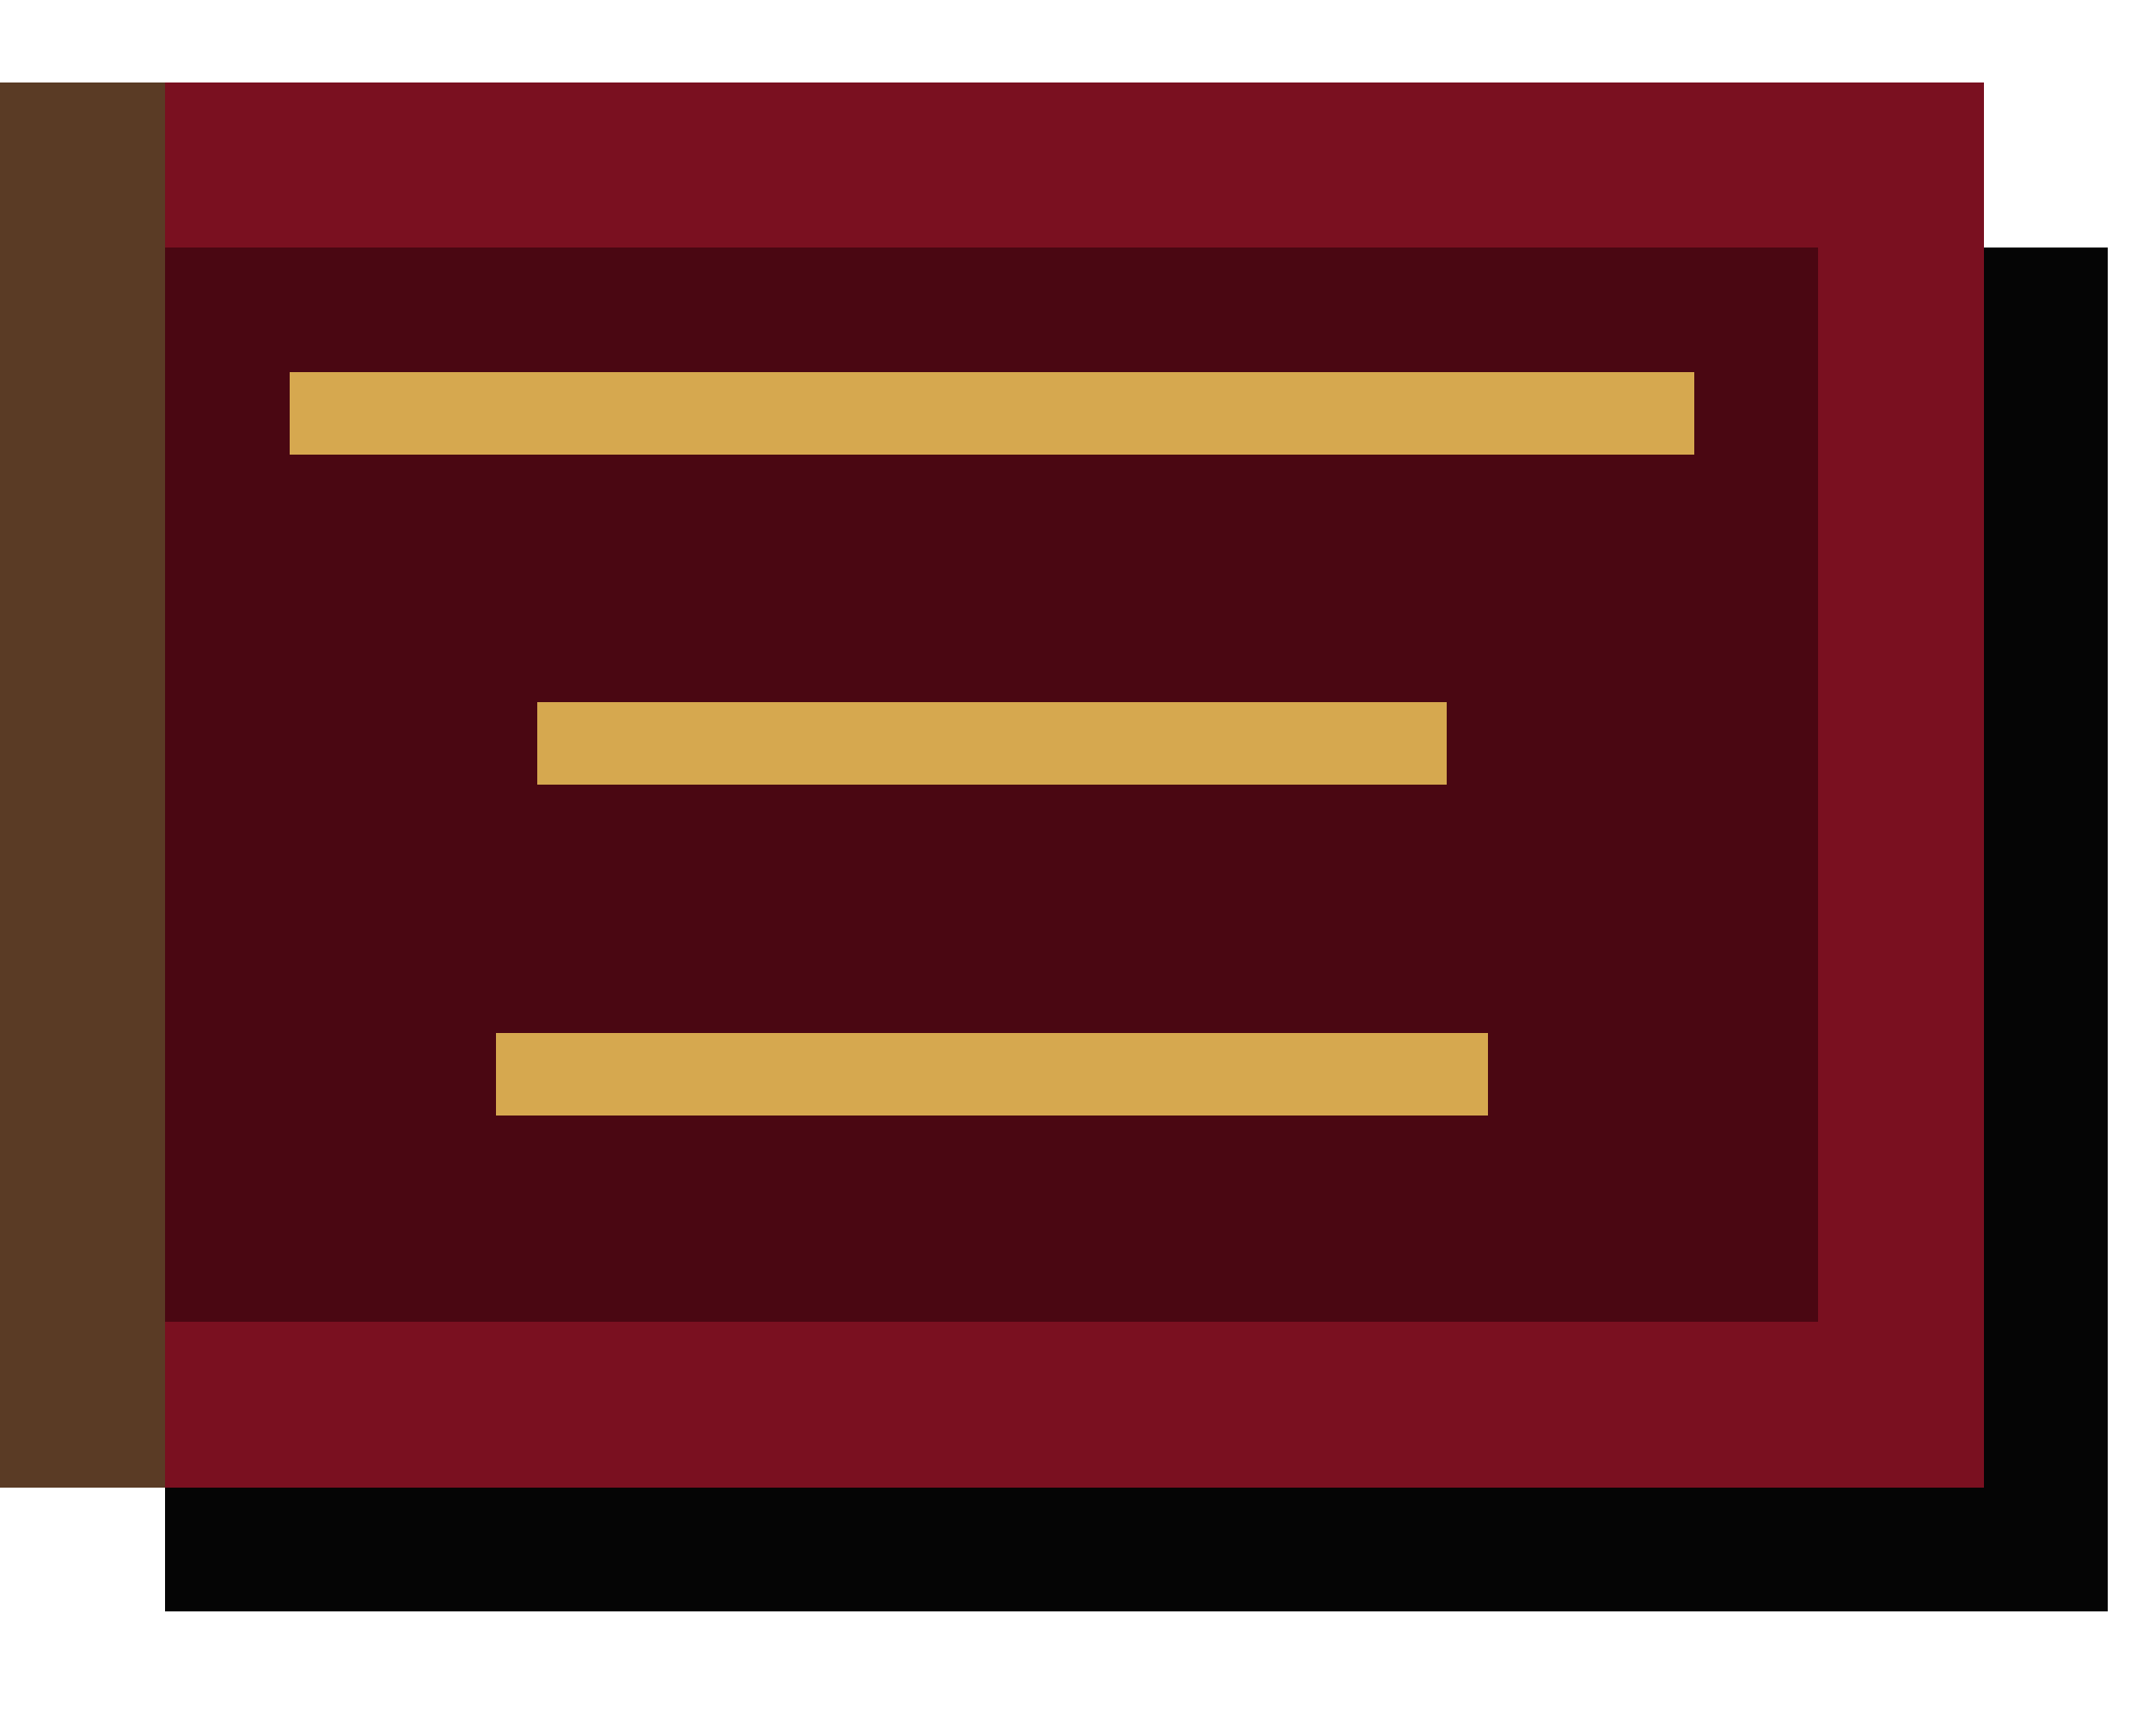
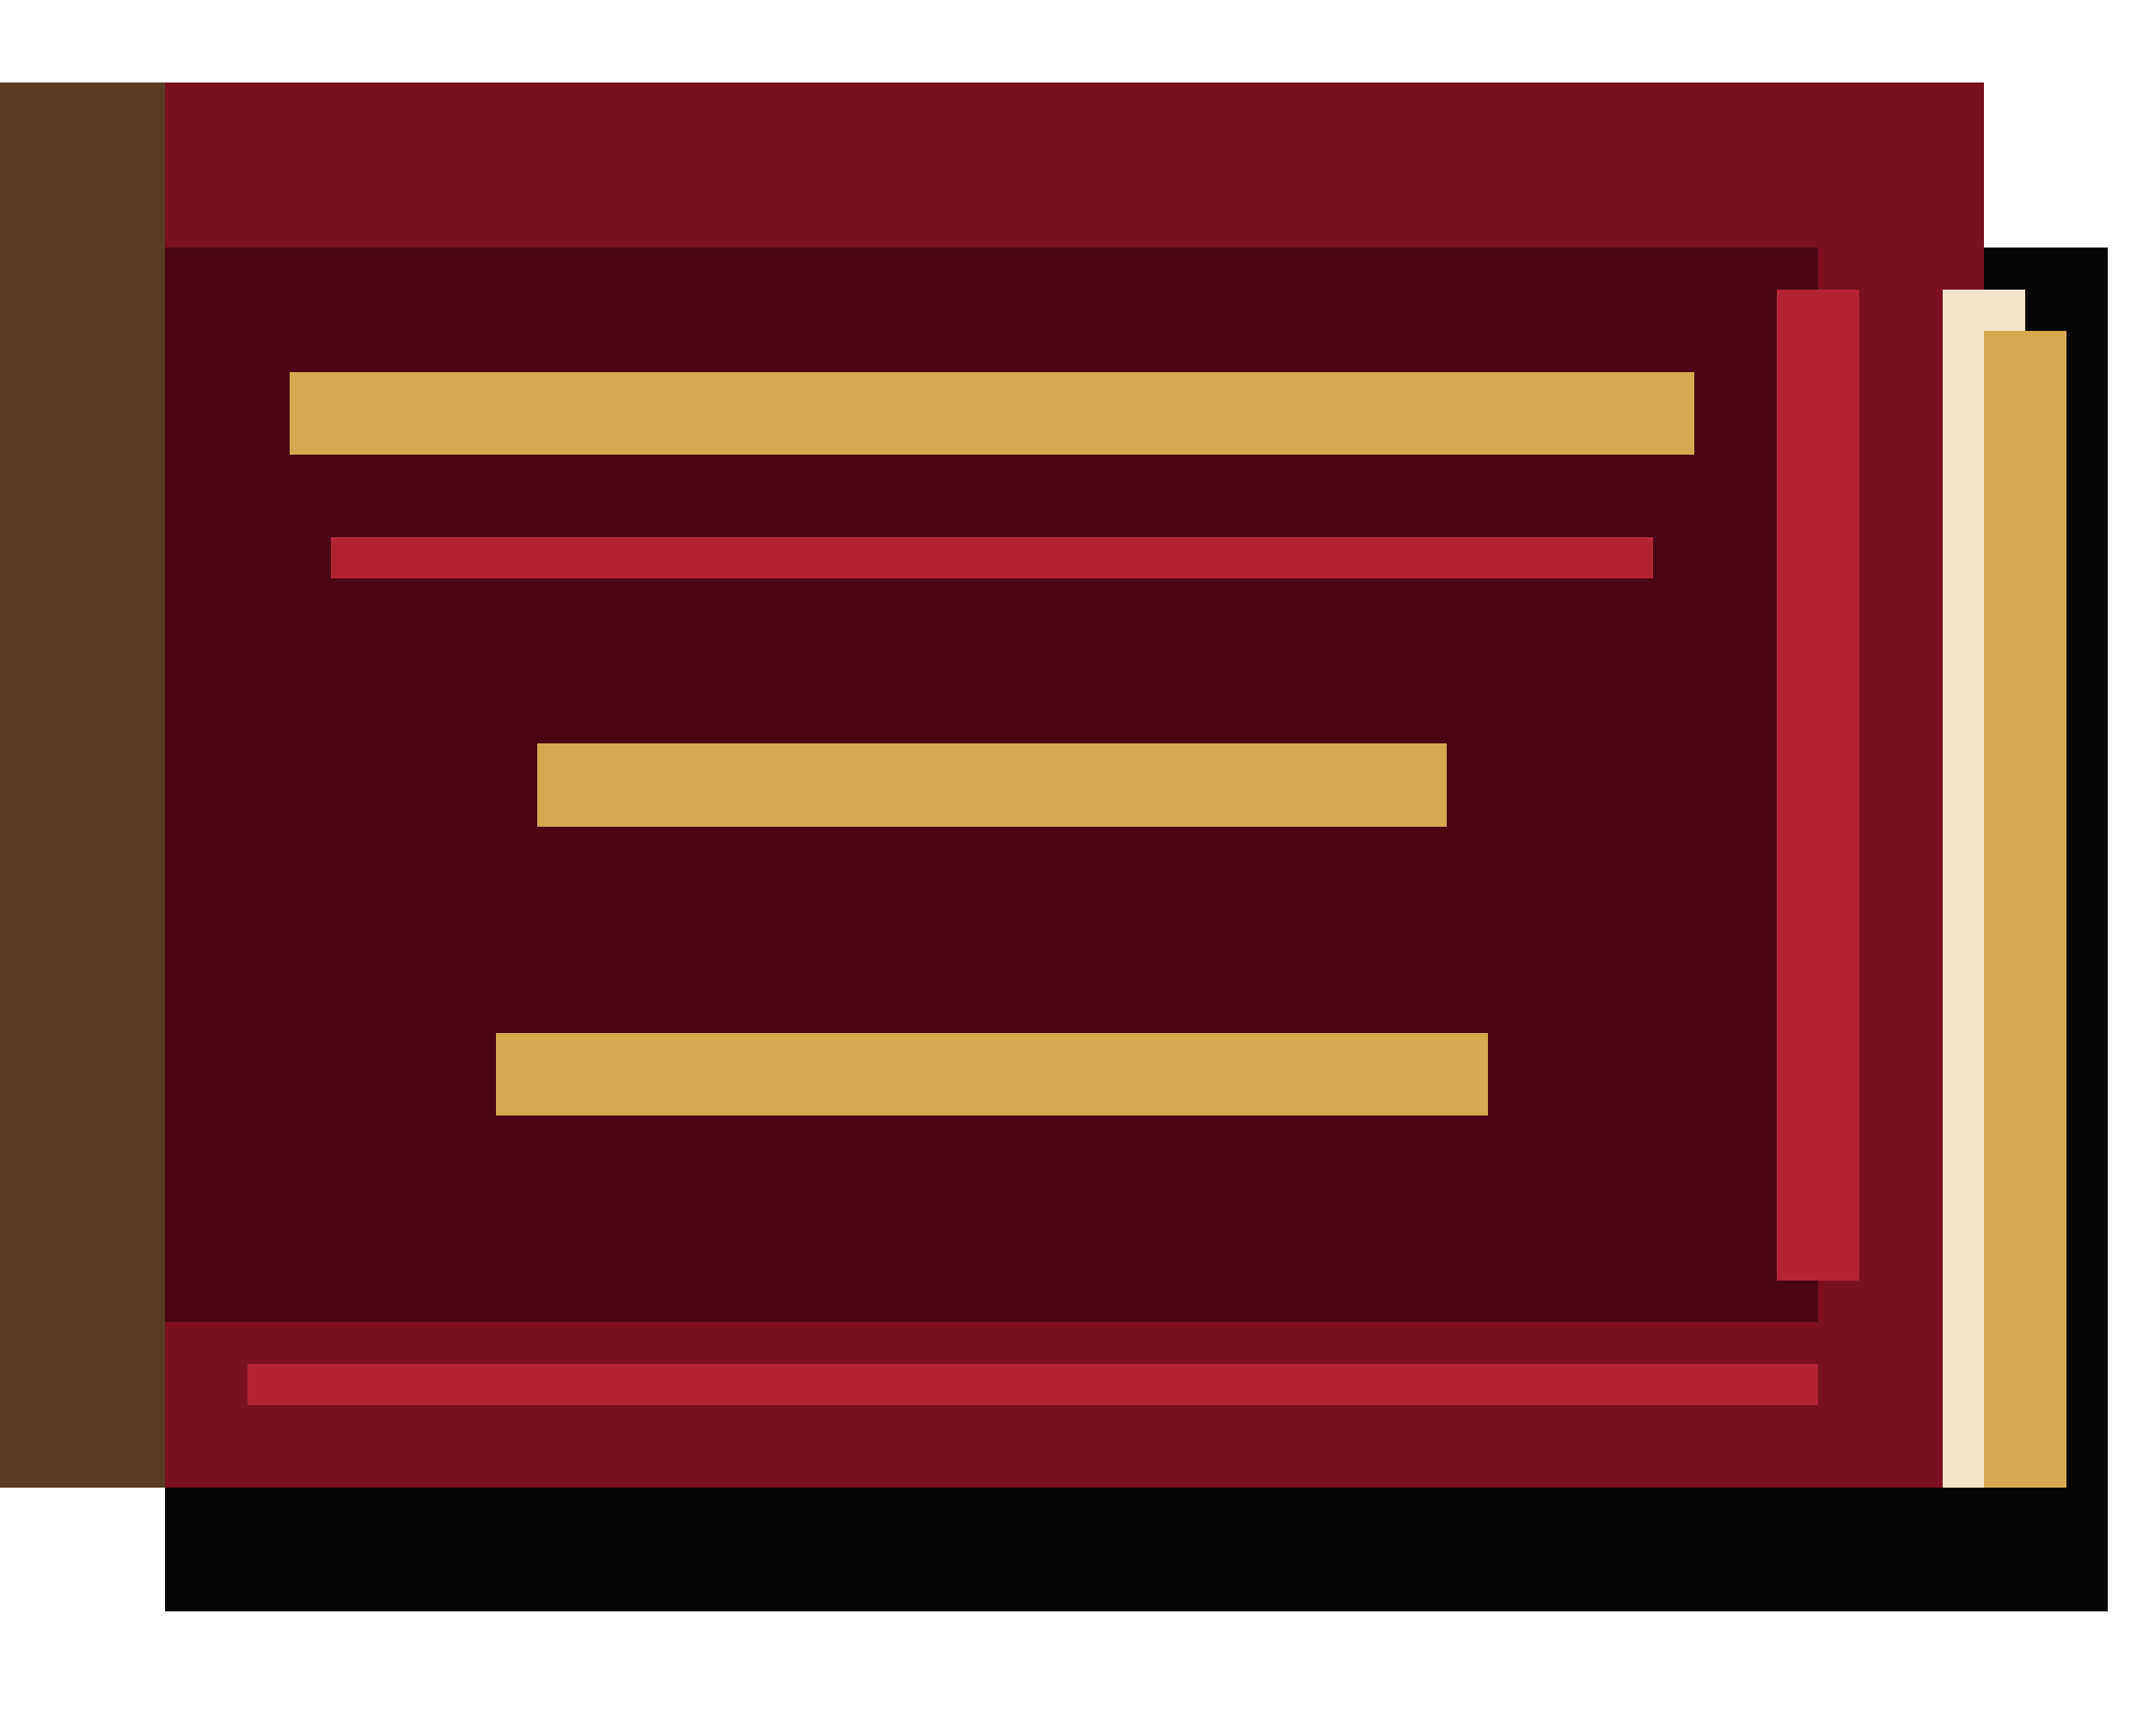
<svg xmlns="http://www.w3.org/2000/svg" width="52" height="42" shape-rendering="crispEdges">
  <rect width="52" height="42" fill="none" />
  <rect x="4" y="6" width="47" height="33" fill="#050505" />
  <rect x="0" y="2" width="48" height="34" fill="#7A1020" />
+   <rect x="0" y="2" width="4" height="34" fill="#5A3B25" />
  <rect x="4" y="6" width="40" height="26" fill="#4A0712" />
  <rect x="7" y="9" width="34" height="2" fill="#D6A84F" />
-   <rect x="13" y="17" width="22" height="2" fill="#D6A84F" />
+   <rect x="8" y="13" width="32" height="1" fill="#B42335" />
+   <rect x="13" y="18" width="22" height="2" fill="#D6A84F" />
  <rect x="12" y="25" width="24" height="2" fill="#D6A84F" />
-   <rect x="0" y="2" width="4" height="34" fill="#5A3B25" />
+   <rect x="43" y="7" width="2" height="24" fill="#B42335" />
+   <rect x="47" y="7" width="2" height="29" fill="#F2E4C8" />
+   <rect x="48" y="8" width="2" height="28" fill="#D6A84F" />
+   <rect x="6" y="33" width="38" height="1" fill="#B42335" />
</svg>
